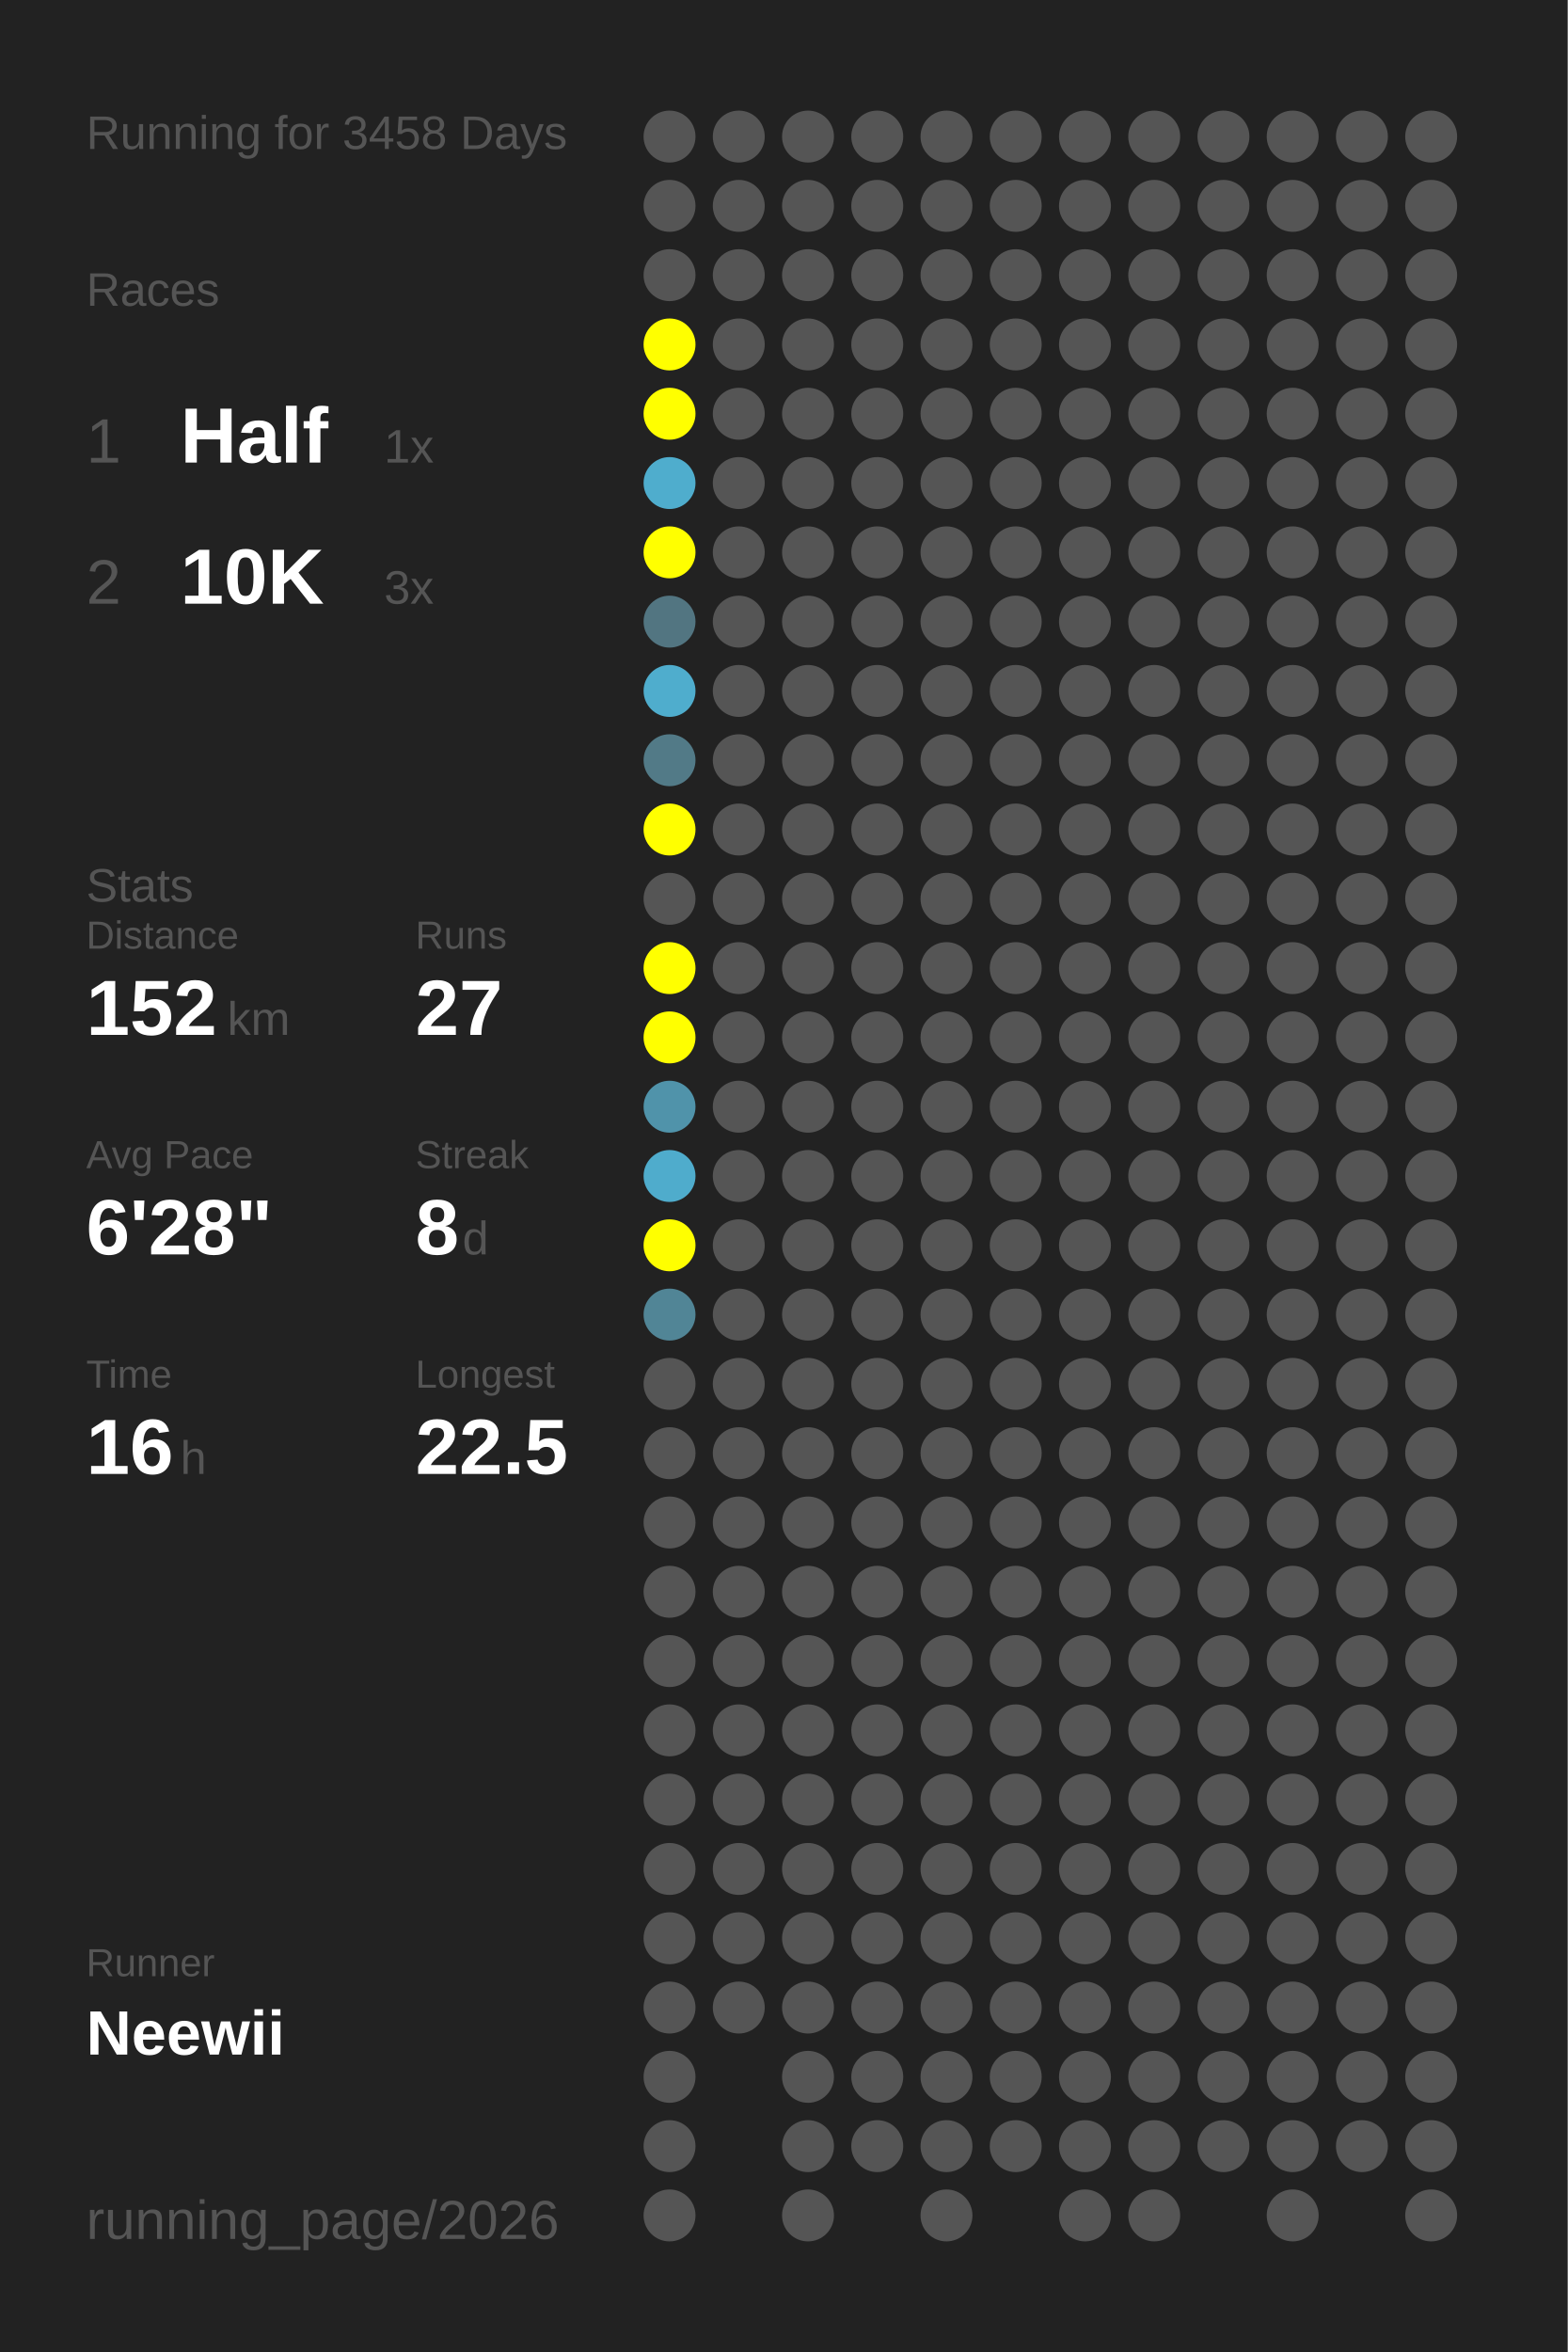
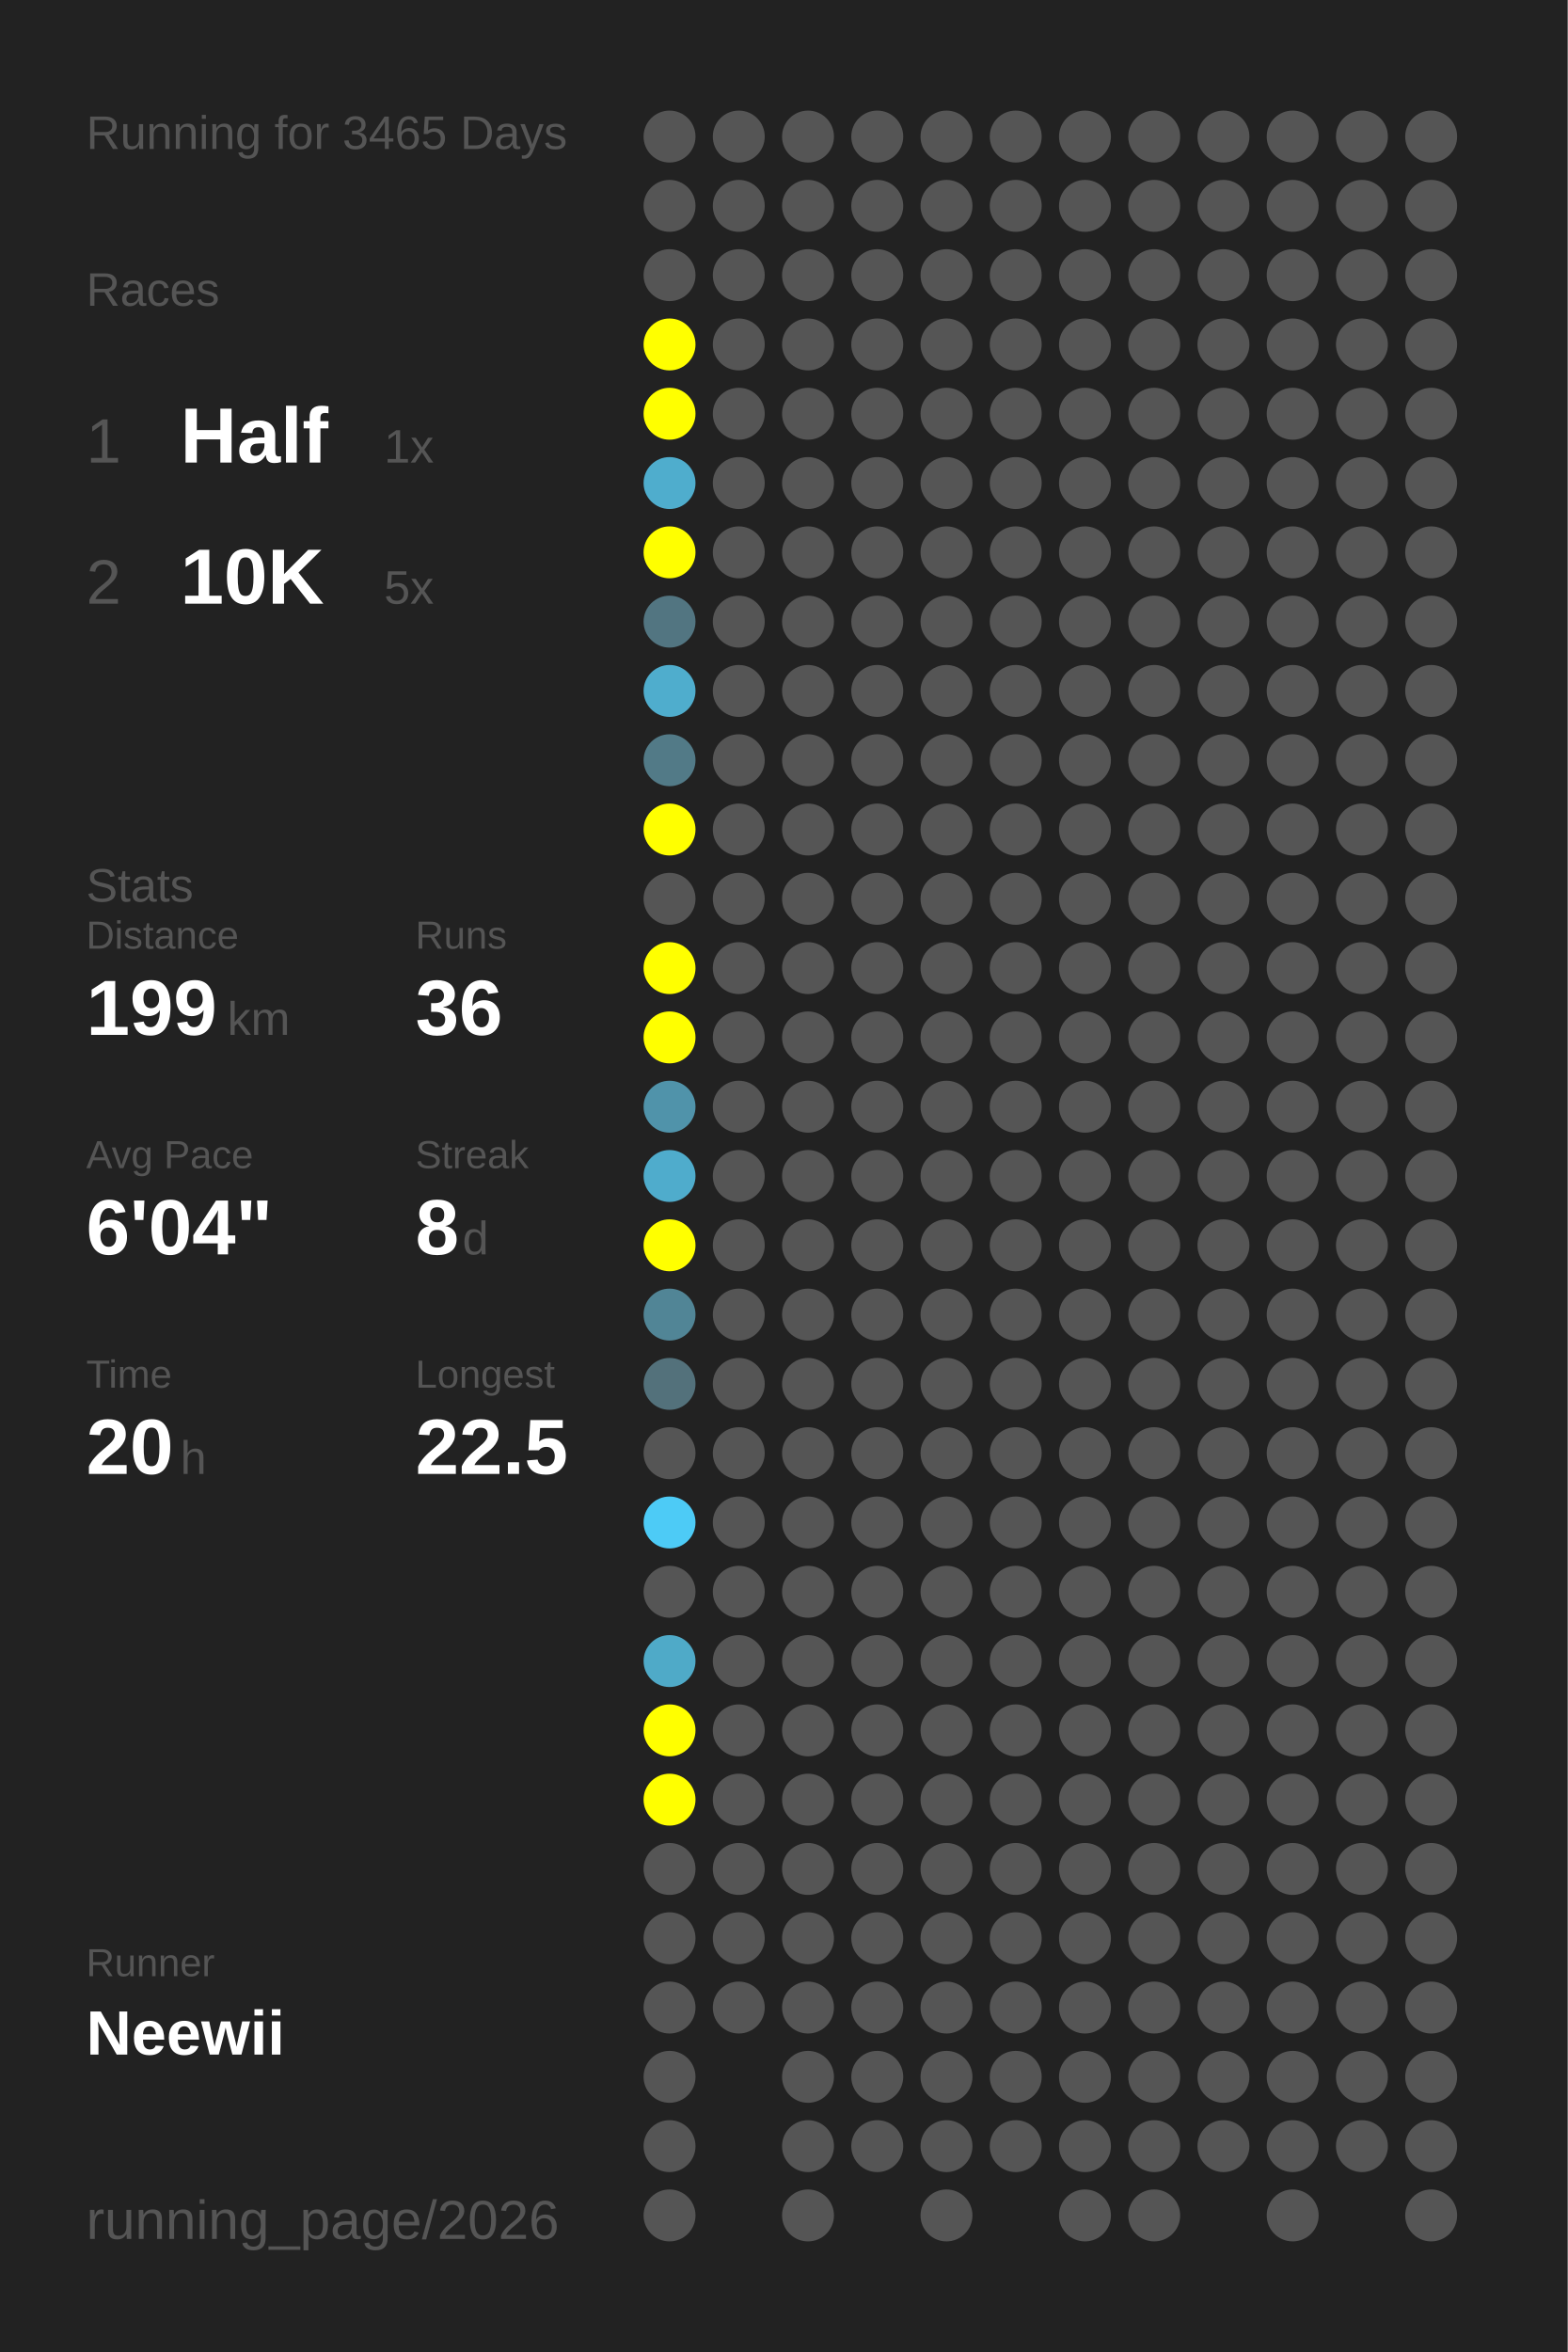
<svg xmlns="http://www.w3.org/2000/svg" baseProfile="full" height="300mm" version="1.1" viewBox="0,0,200,300" width="200mm">
  <defs />
  <rect fill="#222222" height="300" width="200" x="0" y="0" />
-   <text fill="#555555" style="font-size:6px; font-family:Arial;" x="11" y="19">Running for 3458 Days</text>
+   <text fill="#555555" style="font-size:6px; font-family:Arial;" x="11" y="19">Running for 3465 Days</text>
  <text fill="#555555" style="font-size:6px; font-family:Arial;" x="11" y="39">Races</text>
  <text fill="#555555" style="font-size:8px; font-family:Arial;" x="11" y="59">1</text>
  <text fill="#FFFFFF" style="font-size:10px; font-family:Arial; font-weight:bold;" x="23" y="59">Half</text>
  <text fill="#555555" style="font-size:6px; font-family:Arial;" x="49" y="59">1x</text>
  <text fill="#555555" style="font-size:8px; font-family:Arial;" x="11" y="77">2</text>
  <text fill="#FFFFFF" style="font-size:10px; font-family:Arial; font-weight:bold;" x="23" y="77">10K</text>
-   <text fill="#555555" style="font-size:6px; font-family:Arial;" x="49" y="77">3x</text>
+   <text fill="#555555" style="font-size:6px; font-family:Arial;" x="49" y="77">5x</text>
  <text fill="#555555" style="font-size:6px; font-family:Arial;" x="11" y="115">Stats</text>
  <text fill="#555555" style="font-size:5px; font-family:Arial;" x="11" y="121">Distance</text>
-   <text fill="#FFFFFF" style="font-size:10px; font-family:Arial; font-weight:bold;" x="11" y="132">152</text>
+   <text fill="#FFFFFF" style="font-size:10px; font-family:Arial; font-weight:bold;" x="11" y="132">199</text>
  <text fill="#555555" style="font-size:6px; font-family:Arial;" x="29" y="132">km</text>
  <text fill="#555555" style="font-size:5px; font-family:Arial;" x="53" y="121">Runs</text>
-   <text fill="#FFFFFF" style="font-size:10px; font-family:Arial; font-weight:bold;" x="53" y="132">27</text>
+   <text fill="#FFFFFF" style="font-size:10px; font-family:Arial; font-weight:bold;" x="53" y="132">36</text>
  <text fill="#555555" style="font-size:5px; font-family:Arial;" x="11" y="149">Avg Pace</text>
-   <text fill="#FFFFFF" style="font-size:10px; font-family:Arial; font-weight:bold;" x="11" y="160">6'28"</text>
+   <text fill="#FFFFFF" style="font-size:10px; font-family:Arial; font-weight:bold;" x="11" y="160">6'04"</text>
  <text fill="#555555" style="font-size:5px; font-family:Arial;" x="53" y="149">Streak</text>
  <text fill="#FFFFFF" style="font-size:10px; font-family:Arial; font-weight:bold;" x="53" y="160">8</text>
  <text fill="#555555" style="font-size:6px; font-family:Arial;" x="59" y="160">d</text>
  <text fill="#555555" style="font-size:5px; font-family:Arial;" x="11" y="177">Time</text>
-   <text fill="#FFFFFF" style="font-size:10px; font-family:Arial; font-weight:bold;" x="11" y="188">16</text>
+   <text fill="#FFFFFF" style="font-size:10px; font-family:Arial; font-weight:bold;" x="11" y="188">20</text>
  <text fill="#555555" style="font-size:6px; font-family:Arial;" x="23" y="188">h</text>
  <text fill="#555555" style="font-size:5px; font-family:Arial;" x="53" y="177">Longest</text>
  <text fill="#FFFFFF" style="font-size:10px; font-family:Arial; font-weight:bold;" x="53" y="188">22.5</text>
  <text fill="#555555" style="font-size:5px; font-family:Arial;" x="11" y="252.065">Runner</text>
  <text fill="#FFFFFF" style="font-size:8px; font-family:Arial; font-weight:bold;" x="11" y="262.065">Neewii</text>
  <text fill="#555555" style="font-size:7px; font-family:Arial;" x="11" y="285.581">running_page/2026</text>
  <circle cx="85.417" cy="17.419" fill="#555555" r="3.312" />
  <circle cx="85.417" cy="26.258" fill="#555555" r="3.312" />
  <circle cx="85.417" cy="35.097" fill="#555555" r="3.312" />
  <circle cx="85.417" cy="43.935" fill="#FFFF00" r="3.312" />
  <circle cx="85.417" cy="52.774" fill="#FFFF00" r="3.312" />
  <circle cx="85.417" cy="61.613" fill="#4fadcd" r="3.312" />
  <circle cx="85.417" cy="70.452" fill="#FFFF00" r="3.312" />
  <circle cx="85.417" cy="79.29" fill="#527581" r="3.312" />
  <circle cx="85.417" cy="88.129" fill="#4fadcd" r="3.312" />
  <circle cx="85.417" cy="96.968" fill="#527a87" r="3.312" />
  <circle cx="85.417" cy="105.806" fill="#FFFF00" r="3.312" />
  <circle cx="85.417" cy="114.645" fill="#555555" r="3.312" />
  <circle cx="85.417" cy="123.484" fill="#FFFF00" r="3.312" />
  <circle cx="85.417" cy="132.323" fill="#FFFF00" r="3.312" />
  <circle cx="85.417" cy="141.161" fill="#5093aa" r="3.312" />
  <circle cx="85.417" cy="150" fill="#4faccc" r="3.312" />
  <circle cx="85.417" cy="158.839" fill="#FFFF00" r="3.312" />
  <circle cx="85.417" cy="167.677" fill="#518596" r="3.312" />
-   <circle cx="85.417" cy="176.516" fill="#555555" r="3.312" />
+   <circle cx="85.417" cy="176.516" fill="#53717b" r="3.312" />
  <circle cx="85.417" cy="185.355" fill="#555555" r="3.312" />
-   <circle cx="85.417" cy="194.194" fill="#555555" r="3.312" />
+   <circle cx="85.417" cy="194.194" fill="#4dcbf6" r="3.312" />
  <circle cx="85.417" cy="203.032" fill="#555555" r="3.312" />
-   <circle cx="85.417" cy="211.871" fill="#555555" r="3.312" />
-   <circle cx="85.417" cy="220.71" fill="#555555" r="3.312" />
-   <circle cx="85.417" cy="229.548" fill="#555555" r="3.312" />
+   <circle cx="85.417" cy="211.871" fill="#4faac8" r="3.312" />
+   <circle cx="85.417" cy="220.71" fill="#FFFF00" r="3.312" />
+   <circle cx="85.417" cy="229.548" fill="#FFFF00" r="3.312" />
  <circle cx="85.417" cy="238.387" fill="#555555" r="3.312" />
  <circle cx="85.417" cy="247.226" fill="#555555" r="3.312" />
  <circle cx="85.417" cy="256.065" fill="#555555" r="3.312" />
  <circle cx="85.417" cy="264.903" fill="#555555" r="3.312" />
  <circle cx="85.417" cy="273.742" fill="#555555" r="3.312" />
  <circle cx="85.417" cy="282.581" fill="#555555" r="3.312" />
  <circle cx="94.25" cy="17.419" fill="#555555" r="3.312" />
  <circle cx="94.25" cy="26.258" fill="#555555" r="3.312" />
  <circle cx="94.25" cy="35.097" fill="#555555" r="3.312" />
  <circle cx="94.25" cy="43.935" fill="#555555" r="3.312" />
  <circle cx="94.25" cy="52.774" fill="#555555" r="3.312" />
  <circle cx="94.25" cy="61.613" fill="#555555" r="3.312" />
  <circle cx="94.25" cy="70.452" fill="#555555" r="3.312" />
  <circle cx="94.25" cy="79.29" fill="#555555" r="3.312" />
  <circle cx="94.25" cy="88.129" fill="#555555" r="3.312" />
  <circle cx="94.25" cy="96.968" fill="#555555" r="3.312" />
  <circle cx="94.25" cy="105.806" fill="#555555" r="3.312" />
  <circle cx="94.25" cy="114.645" fill="#555555" r="3.312" />
  <circle cx="94.25" cy="123.484" fill="#555555" r="3.312" />
  <circle cx="94.25" cy="132.323" fill="#555555" r="3.312" />
  <circle cx="94.25" cy="141.161" fill="#555555" r="3.312" />
  <circle cx="94.25" cy="150" fill="#555555" r="3.312" />
  <circle cx="94.25" cy="158.839" fill="#555555" r="3.312" />
  <circle cx="94.25" cy="167.677" fill="#555555" r="3.312" />
  <circle cx="94.25" cy="176.516" fill="#555555" r="3.312" />
  <circle cx="94.25" cy="185.355" fill="#555555" r="3.312" />
  <circle cx="94.25" cy="194.194" fill="#555555" r="3.312" />
  <circle cx="94.25" cy="203.032" fill="#555555" r="3.312" />
  <circle cx="94.25" cy="211.871" fill="#555555" r="3.312" />
  <circle cx="94.25" cy="220.71" fill="#555555" r="3.312" />
  <circle cx="94.25" cy="229.548" fill="#555555" r="3.312" />
  <circle cx="94.25" cy="238.387" fill="#555555" r="3.312" />
  <circle cx="94.25" cy="247.226" fill="#555555" r="3.312" />
  <circle cx="94.25" cy="256.065" fill="#555555" r="3.312" />
  <circle cx="103.083" cy="17.419" fill="#555555" r="3.312" />
  <circle cx="103.083" cy="26.258" fill="#555555" r="3.312" />
  <circle cx="103.083" cy="35.097" fill="#555555" r="3.312" />
  <circle cx="103.083" cy="43.935" fill="#555555" r="3.312" />
  <circle cx="103.083" cy="52.774" fill="#555555" r="3.312" />
  <circle cx="103.083" cy="61.613" fill="#555555" r="3.312" />
  <circle cx="103.083" cy="70.452" fill="#555555" r="3.312" />
  <circle cx="103.083" cy="79.29" fill="#555555" r="3.312" />
  <circle cx="103.083" cy="88.129" fill="#555555" r="3.312" />
  <circle cx="103.083" cy="96.968" fill="#555555" r="3.312" />
  <circle cx="103.083" cy="105.806" fill="#555555" r="3.312" />
  <circle cx="103.083" cy="114.645" fill="#555555" r="3.312" />
  <circle cx="103.083" cy="123.484" fill="#555555" r="3.312" />
  <circle cx="103.083" cy="132.323" fill="#555555" r="3.312" />
  <circle cx="103.083" cy="141.161" fill="#555555" r="3.312" />
  <circle cx="103.083" cy="150" fill="#555555" r="3.312" />
  <circle cx="103.083" cy="158.839" fill="#555555" r="3.312" />
  <circle cx="103.083" cy="167.677" fill="#555555" r="3.312" />
  <circle cx="103.083" cy="176.516" fill="#555555" r="3.312" />
  <circle cx="103.083" cy="185.355" fill="#555555" r="3.312" />
  <circle cx="103.083" cy="194.194" fill="#555555" r="3.312" />
  <circle cx="103.083" cy="203.032" fill="#555555" r="3.312" />
  <circle cx="103.083" cy="211.871" fill="#555555" r="3.312" />
  <circle cx="103.083" cy="220.71" fill="#555555" r="3.312" />
  <circle cx="103.083" cy="229.548" fill="#555555" r="3.312" />
  <circle cx="103.083" cy="238.387" fill="#555555" r="3.312" />
  <circle cx="103.083" cy="247.226" fill="#555555" r="3.312" />
  <circle cx="103.083" cy="256.065" fill="#555555" r="3.312" />
  <circle cx="103.083" cy="264.903" fill="#555555" r="3.312" />
  <circle cx="103.083" cy="273.742" fill="#555555" r="3.312" />
  <circle cx="103.083" cy="282.581" fill="#555555" r="3.312" />
  <circle cx="111.917" cy="17.419" fill="#555555" r="3.312" />
  <circle cx="111.917" cy="26.258" fill="#555555" r="3.312" />
  <circle cx="111.917" cy="35.097" fill="#555555" r="3.312" />
  <circle cx="111.917" cy="43.935" fill="#555555" r="3.312" />
  <circle cx="111.917" cy="52.774" fill="#555555" r="3.312" />
  <circle cx="111.917" cy="61.613" fill="#555555" r="3.312" />
  <circle cx="111.917" cy="70.452" fill="#555555" r="3.312" />
  <circle cx="111.917" cy="79.29" fill="#555555" r="3.312" />
  <circle cx="111.917" cy="88.129" fill="#555555" r="3.312" />
  <circle cx="111.917" cy="96.968" fill="#555555" r="3.312" />
  <circle cx="111.917" cy="105.806" fill="#555555" r="3.312" />
  <circle cx="111.917" cy="114.645" fill="#555555" r="3.312" />
  <circle cx="111.917" cy="123.484" fill="#555555" r="3.312" />
  <circle cx="111.917" cy="132.323" fill="#555555" r="3.312" />
  <circle cx="111.917" cy="141.161" fill="#555555" r="3.312" />
  <circle cx="111.917" cy="150" fill="#555555" r="3.312" />
  <circle cx="111.917" cy="158.839" fill="#555555" r="3.312" />
  <circle cx="111.917" cy="167.677" fill="#555555" r="3.312" />
  <circle cx="111.917" cy="176.516" fill="#555555" r="3.312" />
  <circle cx="111.917" cy="185.355" fill="#555555" r="3.312" />
  <circle cx="111.917" cy="194.194" fill="#555555" r="3.312" />
  <circle cx="111.917" cy="203.032" fill="#555555" r="3.312" />
  <circle cx="111.917" cy="211.871" fill="#555555" r="3.312" />
  <circle cx="111.917" cy="220.71" fill="#555555" r="3.312" />
  <circle cx="111.917" cy="229.548" fill="#555555" r="3.312" />
  <circle cx="111.917" cy="238.387" fill="#555555" r="3.312" />
  <circle cx="111.917" cy="247.226" fill="#555555" r="3.312" />
  <circle cx="111.917" cy="256.065" fill="#555555" r="3.312" />
  <circle cx="111.917" cy="264.903" fill="#555555" r="3.312" />
  <circle cx="111.917" cy="273.742" fill="#555555" r="3.312" />
  <circle cx="120.75" cy="17.419" fill="#555555" r="3.312" />
  <circle cx="120.75" cy="26.258" fill="#555555" r="3.312" />
  <circle cx="120.75" cy="35.097" fill="#555555" r="3.312" />
  <circle cx="120.75" cy="43.935" fill="#555555" r="3.312" />
  <circle cx="120.75" cy="52.774" fill="#555555" r="3.312" />
  <circle cx="120.75" cy="61.613" fill="#555555" r="3.312" />
  <circle cx="120.75" cy="70.452" fill="#555555" r="3.312" />
  <circle cx="120.75" cy="79.29" fill="#555555" r="3.312" />
  <circle cx="120.75" cy="88.129" fill="#555555" r="3.312" />
  <circle cx="120.75" cy="96.968" fill="#555555" r="3.312" />
  <circle cx="120.75" cy="105.806" fill="#555555" r="3.312" />
  <circle cx="120.75" cy="114.645" fill="#555555" r="3.312" />
  <circle cx="120.75" cy="123.484" fill="#555555" r="3.312" />
  <circle cx="120.75" cy="132.323" fill="#555555" r="3.312" />
  <circle cx="120.75" cy="141.161" fill="#555555" r="3.312" />
  <circle cx="120.75" cy="150" fill="#555555" r="3.312" />
  <circle cx="120.75" cy="158.839" fill="#555555" r="3.312" />
  <circle cx="120.75" cy="167.677" fill="#555555" r="3.312" />
  <circle cx="120.75" cy="176.516" fill="#555555" r="3.312" />
  <circle cx="120.75" cy="185.355" fill="#555555" r="3.312" />
  <circle cx="120.75" cy="194.194" fill="#555555" r="3.312" />
  <circle cx="120.75" cy="203.032" fill="#555555" r="3.312" />
  <circle cx="120.75" cy="211.871" fill="#555555" r="3.312" />
  <circle cx="120.75" cy="220.71" fill="#555555" r="3.312" />
  <circle cx="120.75" cy="229.548" fill="#555555" r="3.312" />
  <circle cx="120.75" cy="238.387" fill="#555555" r="3.312" />
  <circle cx="120.75" cy="247.226" fill="#555555" r="3.312" />
  <circle cx="120.75" cy="256.065" fill="#555555" r="3.312" />
  <circle cx="120.75" cy="264.903" fill="#555555" r="3.312" />
  <circle cx="120.75" cy="273.742" fill="#555555" r="3.312" />
  <circle cx="120.75" cy="282.581" fill="#555555" r="3.312" />
  <circle cx="129.583" cy="17.419" fill="#555555" r="3.312" />
  <circle cx="129.583" cy="26.258" fill="#555555" r="3.312" />
  <circle cx="129.583" cy="35.097" fill="#555555" r="3.312" />
  <circle cx="129.583" cy="43.935" fill="#555555" r="3.312" />
  <circle cx="129.583" cy="52.774" fill="#555555" r="3.312" />
  <circle cx="129.583" cy="61.613" fill="#555555" r="3.312" />
  <circle cx="129.583" cy="70.452" fill="#555555" r="3.312" />
  <circle cx="129.583" cy="79.29" fill="#555555" r="3.312" />
  <circle cx="129.583" cy="88.129" fill="#555555" r="3.312" />
  <circle cx="129.583" cy="96.968" fill="#555555" r="3.312" />
  <circle cx="129.583" cy="105.806" fill="#555555" r="3.312" />
  <circle cx="129.583" cy="114.645" fill="#555555" r="3.312" />
  <circle cx="129.583" cy="123.484" fill="#555555" r="3.312" />
  <circle cx="129.583" cy="132.323" fill="#555555" r="3.312" />
  <circle cx="129.583" cy="141.161" fill="#555555" r="3.312" />
  <circle cx="129.583" cy="150" fill="#555555" r="3.312" />
  <circle cx="129.583" cy="158.839" fill="#555555" r="3.312" />
  <circle cx="129.583" cy="167.677" fill="#555555" r="3.312" />
  <circle cx="129.583" cy="176.516" fill="#555555" r="3.312" />
  <circle cx="129.583" cy="185.355" fill="#555555" r="3.312" />
  <circle cx="129.583" cy="194.194" fill="#555555" r="3.312" />
  <circle cx="129.583" cy="203.032" fill="#555555" r="3.312" />
  <circle cx="129.583" cy="211.871" fill="#555555" r="3.312" />
  <circle cx="129.583" cy="220.71" fill="#555555" r="3.312" />
  <circle cx="129.583" cy="229.548" fill="#555555" r="3.312" />
  <circle cx="129.583" cy="238.387" fill="#555555" r="3.312" />
  <circle cx="129.583" cy="247.226" fill="#555555" r="3.312" />
  <circle cx="129.583" cy="256.065" fill="#555555" r="3.312" />
  <circle cx="129.583" cy="264.903" fill="#555555" r="3.312" />
  <circle cx="129.583" cy="273.742" fill="#555555" r="3.312" />
  <circle cx="138.417" cy="17.419" fill="#555555" r="3.312" />
  <circle cx="138.417" cy="26.258" fill="#555555" r="3.312" />
  <circle cx="138.417" cy="35.097" fill="#555555" r="3.312" />
  <circle cx="138.417" cy="43.935" fill="#555555" r="3.312" />
  <circle cx="138.417" cy="52.774" fill="#555555" r="3.312" />
  <circle cx="138.417" cy="61.613" fill="#555555" r="3.312" />
  <circle cx="138.417" cy="70.452" fill="#555555" r="3.312" />
  <circle cx="138.417" cy="79.29" fill="#555555" r="3.312" />
  <circle cx="138.417" cy="88.129" fill="#555555" r="3.312" />
  <circle cx="138.417" cy="96.968" fill="#555555" r="3.312" />
  <circle cx="138.417" cy="105.806" fill="#555555" r="3.312" />
  <circle cx="138.417" cy="114.645" fill="#555555" r="3.312" />
  <circle cx="138.417" cy="123.484" fill="#555555" r="3.312" />
  <circle cx="138.417" cy="132.323" fill="#555555" r="3.312" />
  <circle cx="138.417" cy="141.161" fill="#555555" r="3.312" />
  <circle cx="138.417" cy="150" fill="#555555" r="3.312" />
  <circle cx="138.417" cy="158.839" fill="#555555" r="3.312" />
  <circle cx="138.417" cy="167.677" fill="#555555" r="3.312" />
  <circle cx="138.417" cy="176.516" fill="#555555" r="3.312" />
  <circle cx="138.417" cy="185.355" fill="#555555" r="3.312" />
  <circle cx="138.417" cy="194.194" fill="#555555" r="3.312" />
  <circle cx="138.417" cy="203.032" fill="#555555" r="3.312" />
  <circle cx="138.417" cy="211.871" fill="#555555" r="3.312" />
  <circle cx="138.417" cy="220.71" fill="#555555" r="3.312" />
  <circle cx="138.417" cy="229.548" fill="#555555" r="3.312" />
  <circle cx="138.417" cy="238.387" fill="#555555" r="3.312" />
  <circle cx="138.417" cy="247.226" fill="#555555" r="3.312" />
  <circle cx="138.417" cy="256.065" fill="#555555" r="3.312" />
  <circle cx="138.417" cy="264.903" fill="#555555" r="3.312" />
  <circle cx="138.417" cy="273.742" fill="#555555" r="3.312" />
  <circle cx="138.417" cy="282.581" fill="#555555" r="3.312" />
  <circle cx="147.25" cy="17.419" fill="#555555" r="3.312" />
  <circle cx="147.25" cy="26.258" fill="#555555" r="3.312" />
  <circle cx="147.25" cy="35.097" fill="#555555" r="3.312" />
  <circle cx="147.25" cy="43.935" fill="#555555" r="3.312" />
  <circle cx="147.25" cy="52.774" fill="#555555" r="3.312" />
  <circle cx="147.25" cy="61.613" fill="#555555" r="3.312" />
  <circle cx="147.25" cy="70.452" fill="#555555" r="3.312" />
  <circle cx="147.25" cy="79.29" fill="#555555" r="3.312" />
  <circle cx="147.25" cy="88.129" fill="#555555" r="3.312" />
  <circle cx="147.25" cy="96.968" fill="#555555" r="3.312" />
  <circle cx="147.25" cy="105.806" fill="#555555" r="3.312" />
  <circle cx="147.25" cy="114.645" fill="#555555" r="3.312" />
  <circle cx="147.25" cy="123.484" fill="#555555" r="3.312" />
  <circle cx="147.25" cy="132.323" fill="#555555" r="3.312" />
  <circle cx="147.25" cy="141.161" fill="#555555" r="3.312" />
  <circle cx="147.25" cy="150" fill="#555555" r="3.312" />
  <circle cx="147.25" cy="158.839" fill="#555555" r="3.312" />
  <circle cx="147.25" cy="167.677" fill="#555555" r="3.312" />
  <circle cx="147.25" cy="176.516" fill="#555555" r="3.312" />
  <circle cx="147.25" cy="185.355" fill="#555555" r="3.312" />
  <circle cx="147.25" cy="194.194" fill="#555555" r="3.312" />
  <circle cx="147.25" cy="203.032" fill="#555555" r="3.312" />
  <circle cx="147.25" cy="211.871" fill="#555555" r="3.312" />
  <circle cx="147.25" cy="220.71" fill="#555555" r="3.312" />
  <circle cx="147.25" cy="229.548" fill="#555555" r="3.312" />
  <circle cx="147.25" cy="238.387" fill="#555555" r="3.312" />
  <circle cx="147.25" cy="247.226" fill="#555555" r="3.312" />
  <circle cx="147.25" cy="256.065" fill="#555555" r="3.312" />
  <circle cx="147.25" cy="264.903" fill="#555555" r="3.312" />
  <circle cx="147.25" cy="273.742" fill="#555555" r="3.312" />
  <circle cx="147.25" cy="282.581" fill="#555555" r="3.312" />
  <circle cx="156.083" cy="17.419" fill="#555555" r="3.312" />
  <circle cx="156.083" cy="26.258" fill="#555555" r="3.312" />
  <circle cx="156.083" cy="35.097" fill="#555555" r="3.312" />
  <circle cx="156.083" cy="43.935" fill="#555555" r="3.312" />
  <circle cx="156.083" cy="52.774" fill="#555555" r="3.312" />
  <circle cx="156.083" cy="61.613" fill="#555555" r="3.312" />
  <circle cx="156.083" cy="70.452" fill="#555555" r="3.312" />
  <circle cx="156.083" cy="79.29" fill="#555555" r="3.312" />
  <circle cx="156.083" cy="88.129" fill="#555555" r="3.312" />
  <circle cx="156.083" cy="96.968" fill="#555555" r="3.312" />
  <circle cx="156.083" cy="105.806" fill="#555555" r="3.312" />
  <circle cx="156.083" cy="114.645" fill="#555555" r="3.312" />
  <circle cx="156.083" cy="123.484" fill="#555555" r="3.312" />
  <circle cx="156.083" cy="132.323" fill="#555555" r="3.312" />
  <circle cx="156.083" cy="141.161" fill="#555555" r="3.312" />
  <circle cx="156.083" cy="150" fill="#555555" r="3.312" />
  <circle cx="156.083" cy="158.839" fill="#555555" r="3.312" />
  <circle cx="156.083" cy="167.677" fill="#555555" r="3.312" />
  <circle cx="156.083" cy="176.516" fill="#555555" r="3.312" />
  <circle cx="156.083" cy="185.355" fill="#555555" r="3.312" />
  <circle cx="156.083" cy="194.194" fill="#555555" r="3.312" />
  <circle cx="156.083" cy="203.032" fill="#555555" r="3.312" />
  <circle cx="156.083" cy="211.871" fill="#555555" r="3.312" />
  <circle cx="156.083" cy="220.71" fill="#555555" r="3.312" />
  <circle cx="156.083" cy="229.548" fill="#555555" r="3.312" />
  <circle cx="156.083" cy="238.387" fill="#555555" r="3.312" />
  <circle cx="156.083" cy="247.226" fill="#555555" r="3.312" />
  <circle cx="156.083" cy="256.065" fill="#555555" r="3.312" />
  <circle cx="156.083" cy="264.903" fill="#555555" r="3.312" />
  <circle cx="156.083" cy="273.742" fill="#555555" r="3.312" />
  <circle cx="164.917" cy="17.419" fill="#555555" r="3.312" />
  <circle cx="164.917" cy="26.258" fill="#555555" r="3.312" />
  <circle cx="164.917" cy="35.097" fill="#555555" r="3.312" />
  <circle cx="164.917" cy="43.935" fill="#555555" r="3.312" />
  <circle cx="164.917" cy="52.774" fill="#555555" r="3.312" />
  <circle cx="164.917" cy="61.613" fill="#555555" r="3.312" />
  <circle cx="164.917" cy="70.452" fill="#555555" r="3.312" />
  <circle cx="164.917" cy="79.29" fill="#555555" r="3.312" />
  <circle cx="164.917" cy="88.129" fill="#555555" r="3.312" />
  <circle cx="164.917" cy="96.968" fill="#555555" r="3.312" />
  <circle cx="164.917" cy="105.806" fill="#555555" r="3.312" />
  <circle cx="164.917" cy="114.645" fill="#555555" r="3.312" />
  <circle cx="164.917" cy="123.484" fill="#555555" r="3.312" />
  <circle cx="164.917" cy="132.323" fill="#555555" r="3.312" />
  <circle cx="164.917" cy="141.161" fill="#555555" r="3.312" />
  <circle cx="164.917" cy="150" fill="#555555" r="3.312" />
  <circle cx="164.917" cy="158.839" fill="#555555" r="3.312" />
  <circle cx="164.917" cy="167.677" fill="#555555" r="3.312" />
  <circle cx="164.917" cy="176.516" fill="#555555" r="3.312" />
  <circle cx="164.917" cy="185.355" fill="#555555" r="3.312" />
  <circle cx="164.917" cy="194.194" fill="#555555" r="3.312" />
  <circle cx="164.917" cy="203.032" fill="#555555" r="3.312" />
  <circle cx="164.917" cy="211.871" fill="#555555" r="3.312" />
  <circle cx="164.917" cy="220.71" fill="#555555" r="3.312" />
  <circle cx="164.917" cy="229.548" fill="#555555" r="3.312" />
  <circle cx="164.917" cy="238.387" fill="#555555" r="3.312" />
  <circle cx="164.917" cy="247.226" fill="#555555" r="3.312" />
  <circle cx="164.917" cy="256.065" fill="#555555" r="3.312" />
  <circle cx="164.917" cy="264.903" fill="#555555" r="3.312" />
  <circle cx="164.917" cy="273.742" fill="#555555" r="3.312" />
  <circle cx="164.917" cy="282.581" fill="#555555" r="3.312" />
  <circle cx="173.75" cy="17.419" fill="#555555" r="3.312" />
  <circle cx="173.75" cy="26.258" fill="#555555" r="3.312" />
  <circle cx="173.75" cy="35.097" fill="#555555" r="3.312" />
  <circle cx="173.75" cy="43.935" fill="#555555" r="3.312" />
  <circle cx="173.75" cy="52.774" fill="#555555" r="3.312" />
  <circle cx="173.75" cy="61.613" fill="#555555" r="3.312" />
  <circle cx="173.75" cy="70.452" fill="#555555" r="3.312" />
  <circle cx="173.75" cy="79.29" fill="#555555" r="3.312" />
  <circle cx="173.75" cy="88.129" fill="#555555" r="3.312" />
  <circle cx="173.75" cy="96.968" fill="#555555" r="3.312" />
  <circle cx="173.75" cy="105.806" fill="#555555" r="3.312" />
  <circle cx="173.75" cy="114.645" fill="#555555" r="3.312" />
  <circle cx="173.75" cy="123.484" fill="#555555" r="3.312" />
  <circle cx="173.75" cy="132.323" fill="#555555" r="3.312" />
  <circle cx="173.75" cy="141.161" fill="#555555" r="3.312" />
  <circle cx="173.75" cy="150" fill="#555555" r="3.312" />
  <circle cx="173.75" cy="158.839" fill="#555555" r="3.312" />
  <circle cx="173.75" cy="167.677" fill="#555555" r="3.312" />
  <circle cx="173.75" cy="176.516" fill="#555555" r="3.312" />
  <circle cx="173.75" cy="185.355" fill="#555555" r="3.312" />
  <circle cx="173.75" cy="194.194" fill="#555555" r="3.312" />
  <circle cx="173.75" cy="203.032" fill="#555555" r="3.312" />
  <circle cx="173.75" cy="211.871" fill="#555555" r="3.312" />
  <circle cx="173.75" cy="220.71" fill="#555555" r="3.312" />
  <circle cx="173.75" cy="229.548" fill="#555555" r="3.312" />
  <circle cx="173.75" cy="238.387" fill="#555555" r="3.312" />
  <circle cx="173.75" cy="247.226" fill="#555555" r="3.312" />
  <circle cx="173.75" cy="256.065" fill="#555555" r="3.312" />
  <circle cx="173.75" cy="264.903" fill="#555555" r="3.312" />
  <circle cx="173.75" cy="273.742" fill="#555555" r="3.312" />
  <circle cx="182.583" cy="17.419" fill="#555555" r="3.312" />
  <circle cx="182.583" cy="26.258" fill="#555555" r="3.312" />
  <circle cx="182.583" cy="35.097" fill="#555555" r="3.312" />
  <circle cx="182.583" cy="43.935" fill="#555555" r="3.312" />
  <circle cx="182.583" cy="52.774" fill="#555555" r="3.312" />
  <circle cx="182.583" cy="61.613" fill="#555555" r="3.312" />
  <circle cx="182.583" cy="70.452" fill="#555555" r="3.312" />
  <circle cx="182.583" cy="79.29" fill="#555555" r="3.312" />
  <circle cx="182.583" cy="88.129" fill="#555555" r="3.312" />
  <circle cx="182.583" cy="96.968" fill="#555555" r="3.312" />
  <circle cx="182.583" cy="105.806" fill="#555555" r="3.312" />
  <circle cx="182.583" cy="114.645" fill="#555555" r="3.312" />
  <circle cx="182.583" cy="123.484" fill="#555555" r="3.312" />
  <circle cx="182.583" cy="132.323" fill="#555555" r="3.312" />
  <circle cx="182.583" cy="141.161" fill="#555555" r="3.312" />
  <circle cx="182.583" cy="150" fill="#555555" r="3.312" />
  <circle cx="182.583" cy="158.839" fill="#555555" r="3.312" />
  <circle cx="182.583" cy="167.677" fill="#555555" r="3.312" />
  <circle cx="182.583" cy="176.516" fill="#555555" r="3.312" />
  <circle cx="182.583" cy="185.355" fill="#555555" r="3.312" />
  <circle cx="182.583" cy="194.194" fill="#555555" r="3.312" />
  <circle cx="182.583" cy="203.032" fill="#555555" r="3.312" />
  <circle cx="182.583" cy="211.871" fill="#555555" r="3.312" />
  <circle cx="182.583" cy="220.71" fill="#555555" r="3.312" />
  <circle cx="182.583" cy="229.548" fill="#555555" r="3.312" />
  <circle cx="182.583" cy="238.387" fill="#555555" r="3.312" />
  <circle cx="182.583" cy="247.226" fill="#555555" r="3.312" />
  <circle cx="182.583" cy="256.065" fill="#555555" r="3.312" />
  <circle cx="182.583" cy="264.903" fill="#555555" r="3.312" />
  <circle cx="182.583" cy="273.742" fill="#555555" r="3.312" />
  <circle cx="182.583" cy="282.581" fill="#555555" r="3.312" />
</svg>
